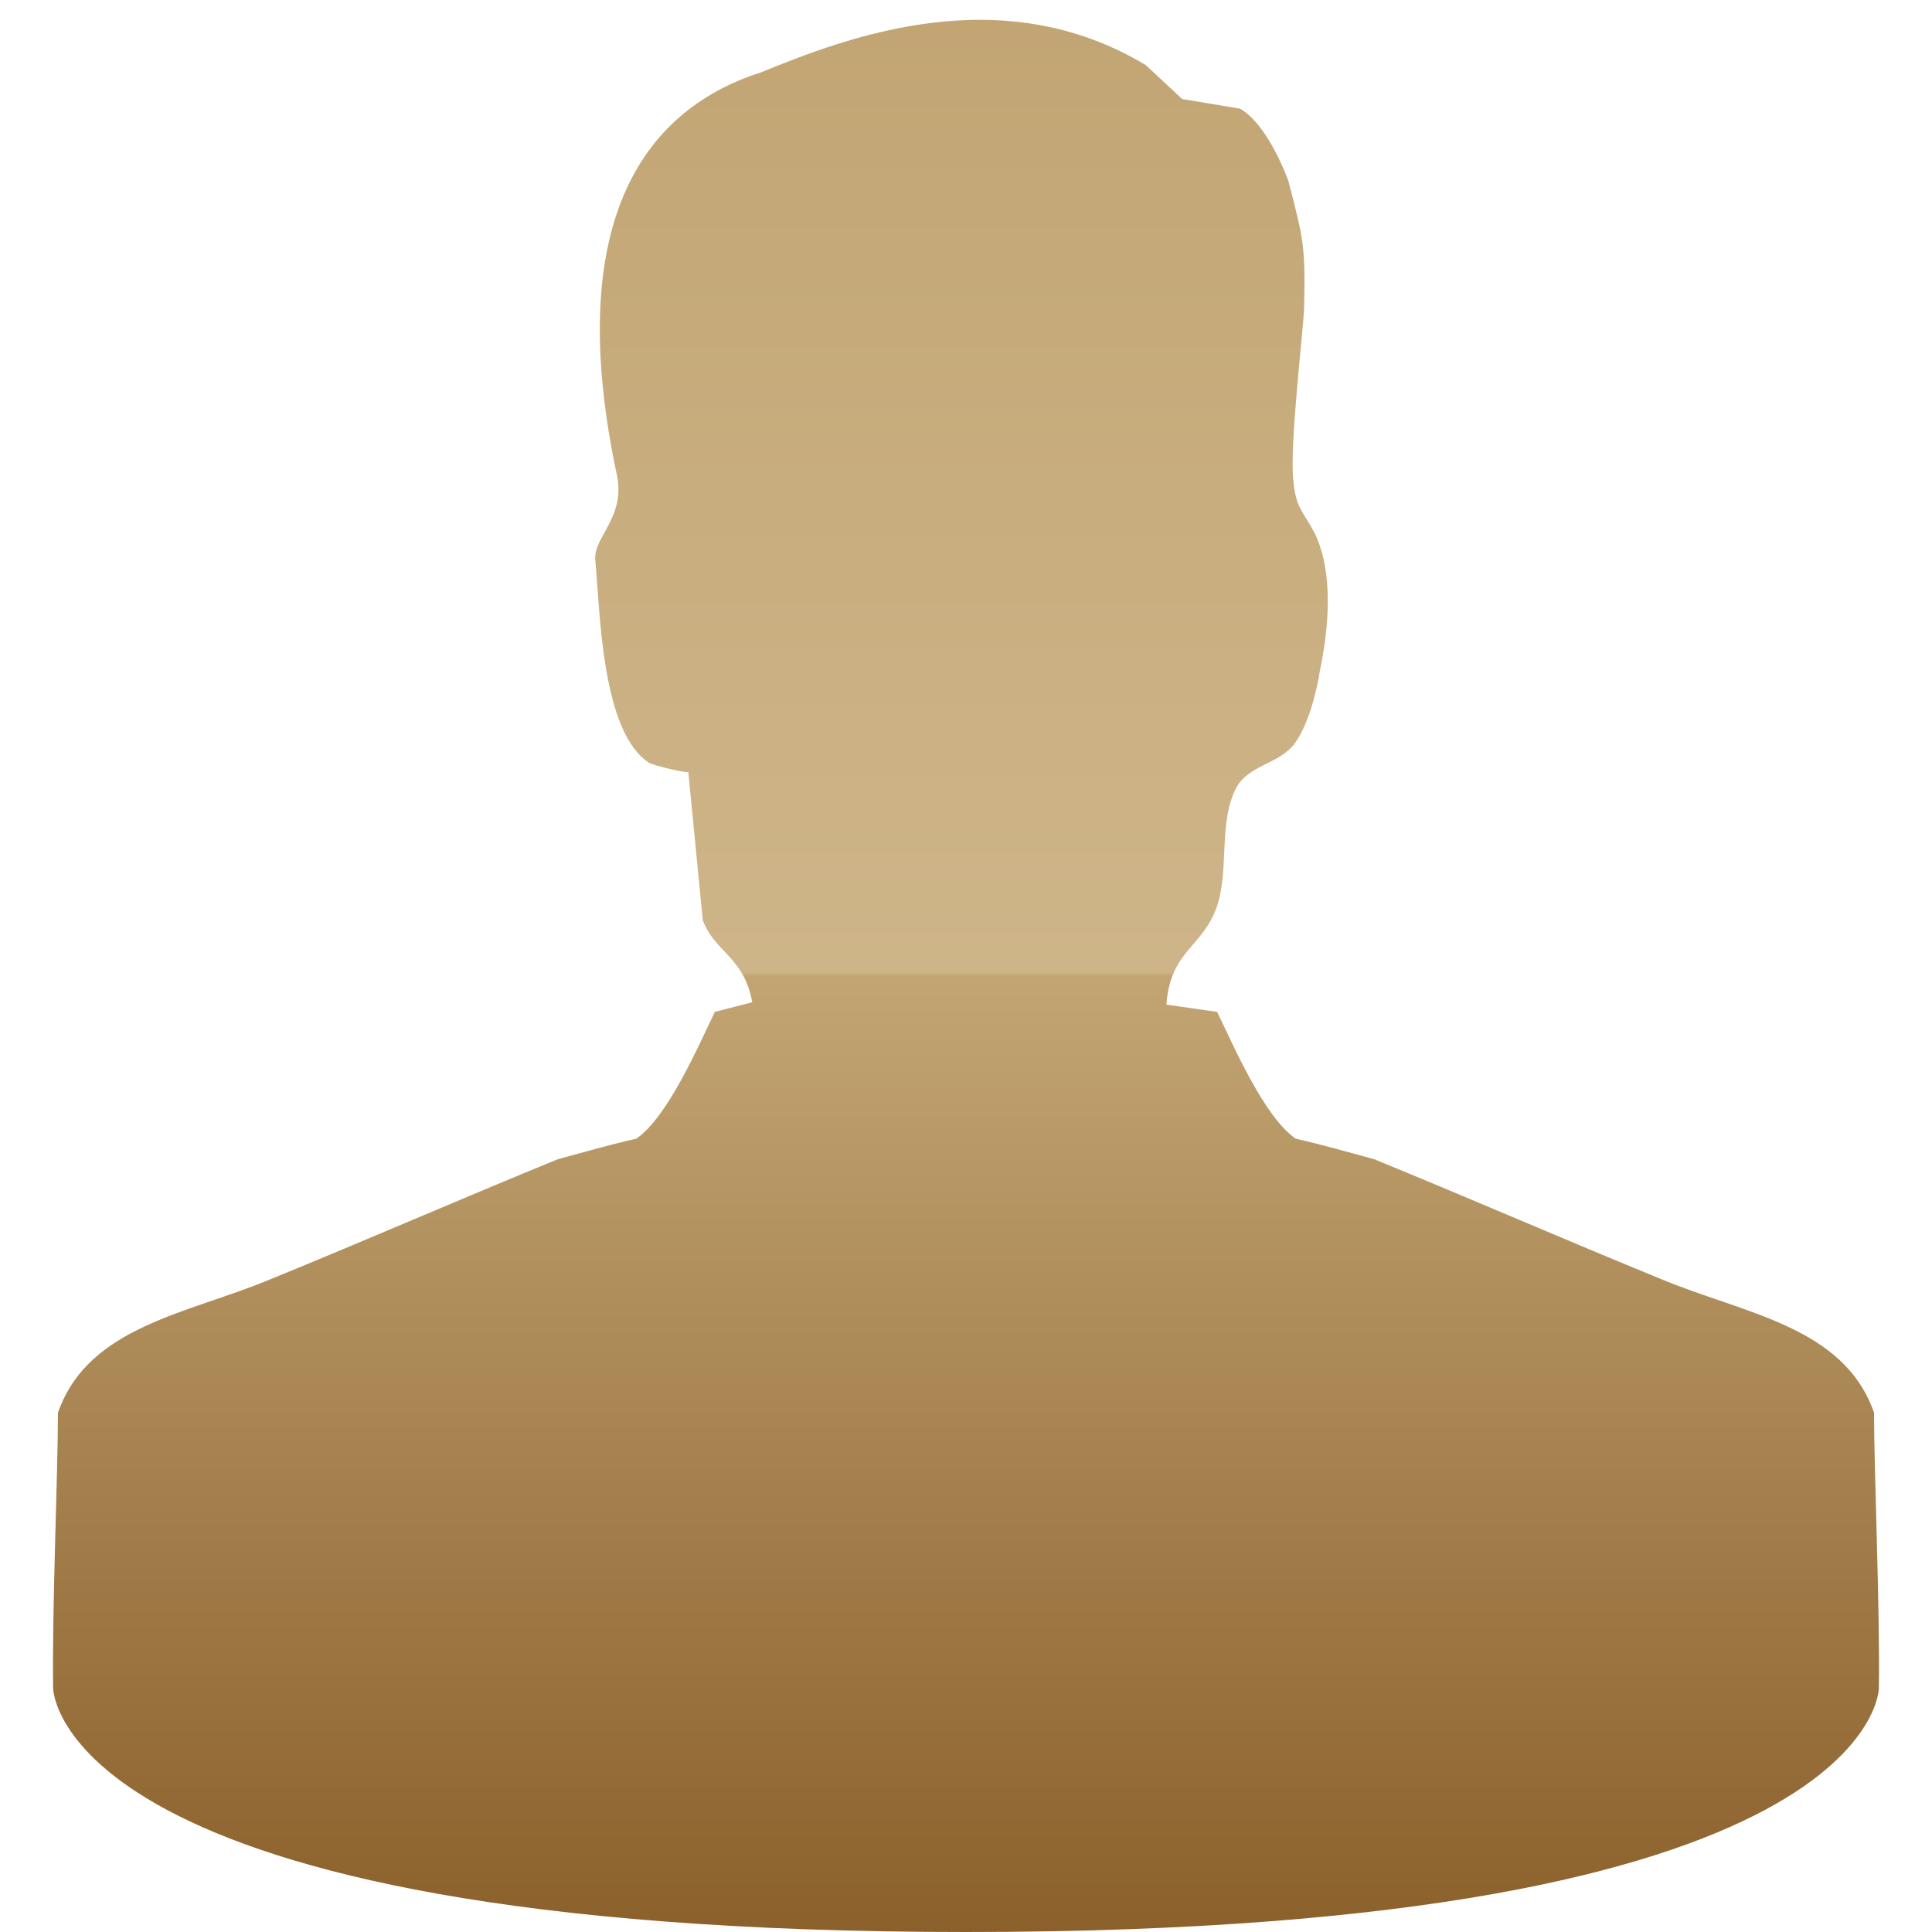
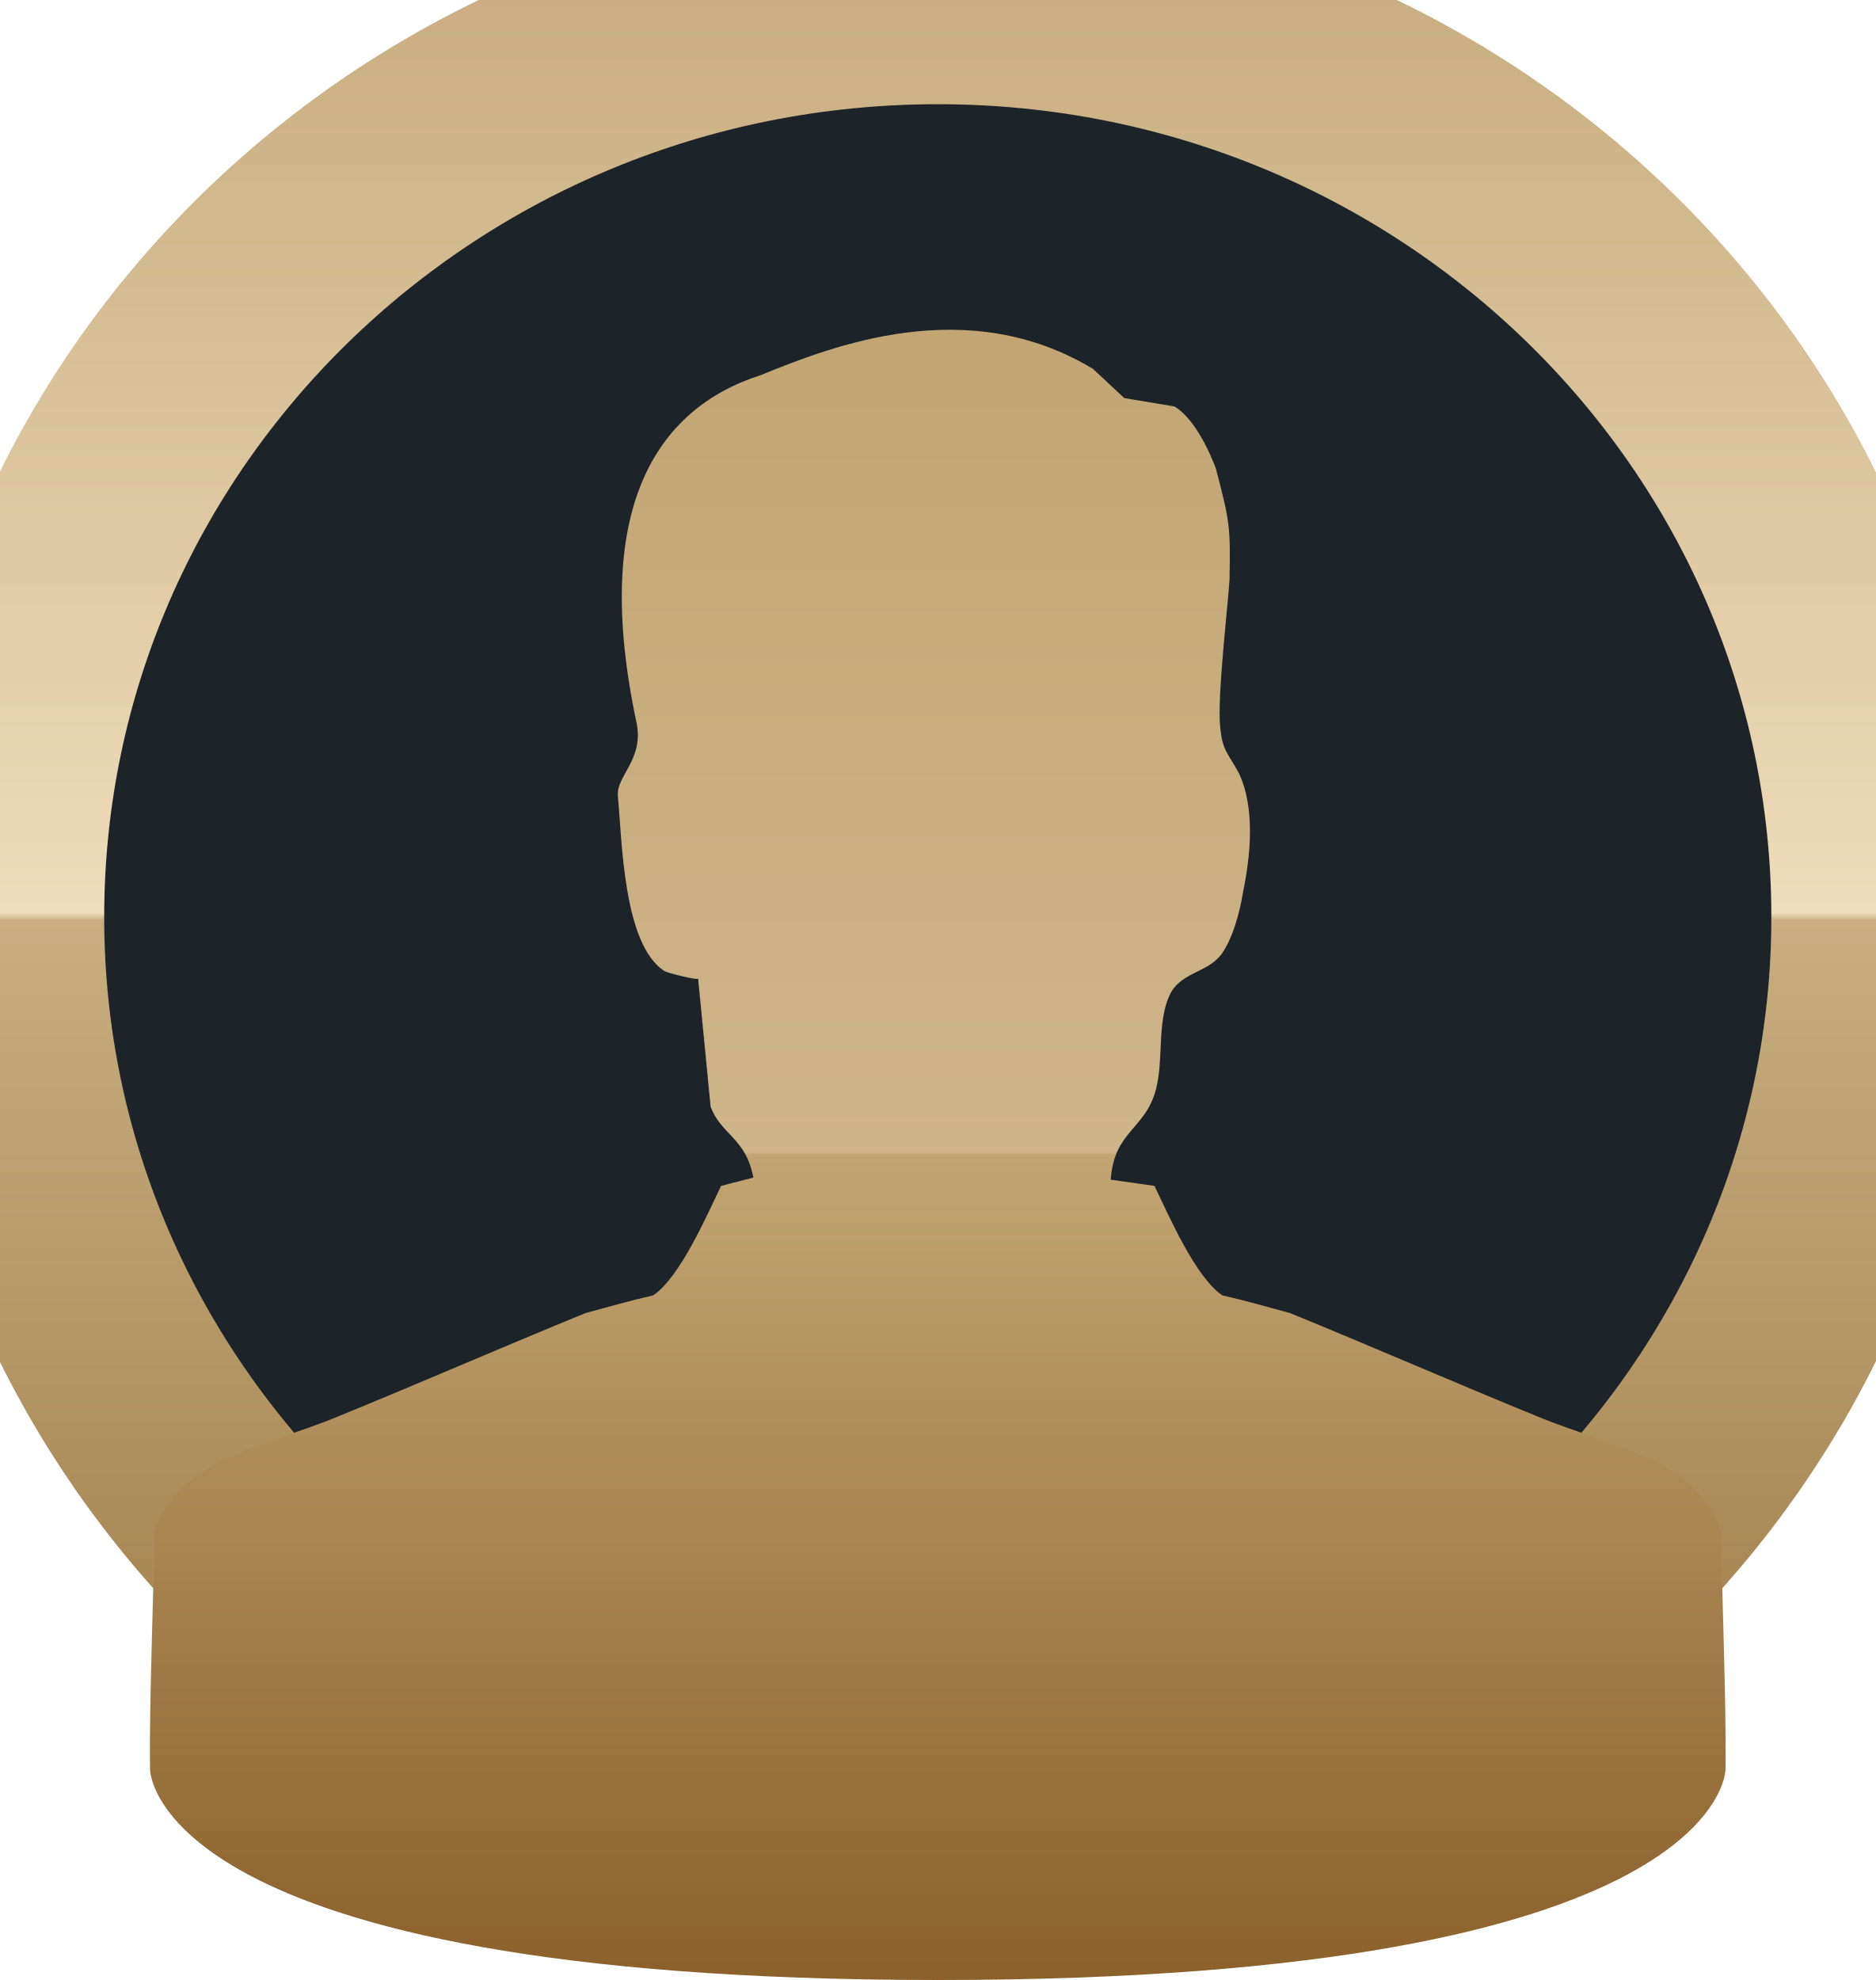
- <svg xmlns="http://www.w3.org/2000/svg" width="16" height="16">
+ <svg xmlns="http://www.w3.org/2000/svg" version="1.2" baseProfile="tiny-ps" viewBox="0 0 18 19" width="18" height="19">
  <defs>
-     <linearGradient id="grd1" gradientUnits="userSpaceOnUse" x1="8" y1="16" x2="8" y2=".167">
+     <linearGradient id="grd1" gradientUnits="userSpaceOnUse" x1="9" y1="17.593" x2="9" y2="0">
+       <stop offset="0" stop-color="#9e7a47" />
+       <stop offset="0.498" stop-color="#c8ae80" />
+       <stop offset="0.502" stop-color="#efdcba" />
+       <stop offset="1" stop-color="#c8ae80" />
+     </linearGradient>
+     <linearGradient id="grd2" gradientUnits="userSpaceOnUse" x1="9" y1="19" x2="9" y2="3.167">
      <stop offset="0" stop-color="#8b602b" />
-       <stop offset=".5" stop-color="#c2a573" />
-       <stop offset=".502" stop-color="#ceb589" />
+       <stop offset="0.5" stop-color="#c2a573" />
+       <stop offset="0.502" stop-color="#ceb589" />
      <stop offset="1" stop-color="#c2a573" />
    </linearGradient>
  </defs>
-   <style />
+   <style>
+ 		tspan { white-space:pre }
+ 		.shp0 { fill: #1c242a;stroke: url(#grd1);stroke-width: 2 } 
+ 		.shp1 { fill: url(#grd2) } 
+ 	</style>
  <g id="header">
    <g id="userMenu">
      <g id="userMenu">
-         <path id="Shape 28" d="M10.67 1.5c.13.5.14.54.13 1.06-.01.2-.12 1.13-.09 1.41.02.24.08.26.18.45.16.34.11.8.04 1.14-.03.19-.1.45-.21.6-.13.17-.37.17-.48.36-.15.28-.06.68-.16.98-.11.34-.39.37-.42.82l.42.06c.14.29.39.87.65 1.05.22.05.43.11.65.17.76.31 1.61.68 2.37.99.69.29 1.52.39 1.77 1.11 0 .49.05 1.64.04 2.28 0 0 0 2.02-7.56 2.02S.44 13.98.44 13.98c-.01-.64.04-1.79.04-2.28.25-.72 1.08-.82 1.77-1.11.76-.31 1.61-.68 2.37-.99.22-.06.43-.12.65-.17.26-.18.51-.76.65-1.05l.31-.08c-.07-.38-.31-.41-.41-.68L5.7 6.39c0 .02-.28-.05-.32-.07-.4-.25-.41-1.26-.45-1.68-.02-.19.25-.35.18-.7C4.67 1.88 5.3.92 6.3.6 6.99.32 8.28-.19 9.49.54l.3.28.48.08c.24.14.4.6.4.6z" fill="url(#grd1)" />
+         <path id="Ellipse 20" class="shp0" d="M9 0C13.97 0 18 3.94 18 8.8C18 13.65 13.97 17.59 9 17.59C4.03 17.59 0 13.65 0 8.8C0 3.94 4.03 0 9 0Z" />
+         <path id="Shape 28" class="shp1" d="M11.67 4.5C11.8 5 11.81 5.04 11.8 5.56C11.79 5.76 11.68 6.69 11.71 6.97C11.73 7.21 11.79 7.23 11.89 7.42C12.05 7.76 12 8.22 11.93 8.56C11.9 8.75 11.83 9.01 11.72 9.16C11.59 9.33 11.35 9.33 11.24 9.52C11.09 9.8 11.18 10.2 11.08 10.5C10.97 10.84 10.69 10.87 10.66 11.32C10.8 11.34 10.94 11.36 11.08 11.38C11.22 11.67 11.47 12.25 11.73 12.43C11.95 12.48 12.16 12.54 12.38 12.6C13.14 12.91 13.99 13.28 14.75 13.59C15.44 13.88 16.27 13.98 16.52 14.7C16.52 15.19 16.57 16.34 16.56 16.98C16.56 16.98 16.56 19 9 19C1.44 19 1.44 16.98 1.44 16.98C1.43 16.34 1.48 15.19 1.48 14.7C1.73 13.98 2.56 13.88 3.25 13.59C4.01 13.28 4.86 12.91 5.62 12.6C5.84 12.54 6.05 12.48 6.27 12.43C6.53 12.25 6.78 11.67 6.92 11.38L7.23 11.3C7.16 10.92 6.92 10.89 6.82 10.62C6.78 10.21 6.74 9.8 6.7 9.39C6.7 9.41 6.42 9.34 6.38 9.32C5.98 9.07 5.97 8.06 5.93 7.64C5.91 7.45 6.18 7.29 6.11 6.94C5.67 4.88 6.3 3.92 7.3 3.6C7.99 3.32 9.28 2.81 10.49 3.54L10.79 3.82L11.27 3.9C11.51 4.04 11.67 4.5 11.67 4.5Z" />
      </g>
    </g>
  </g>
</svg>
